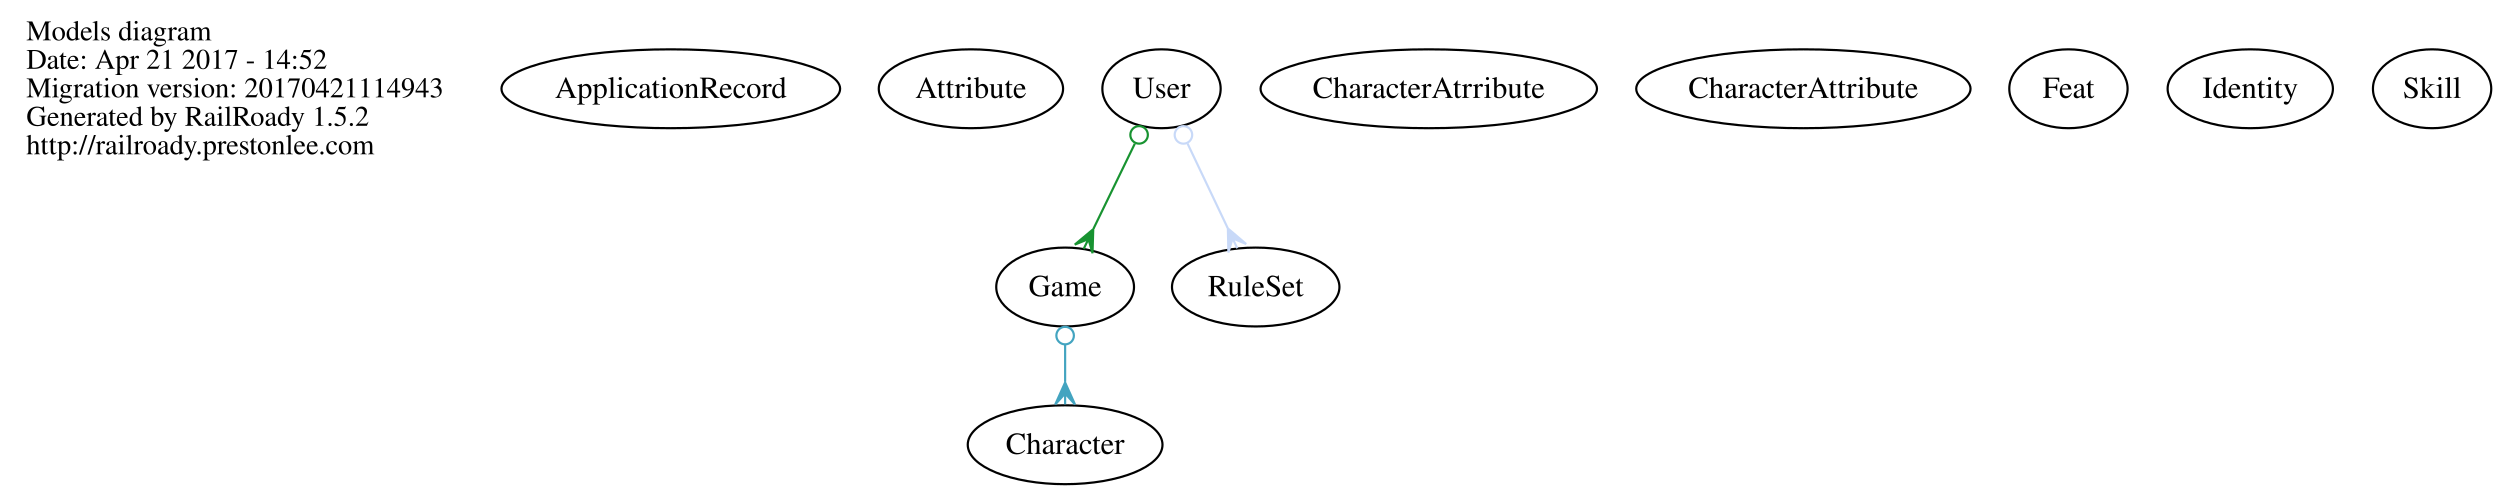
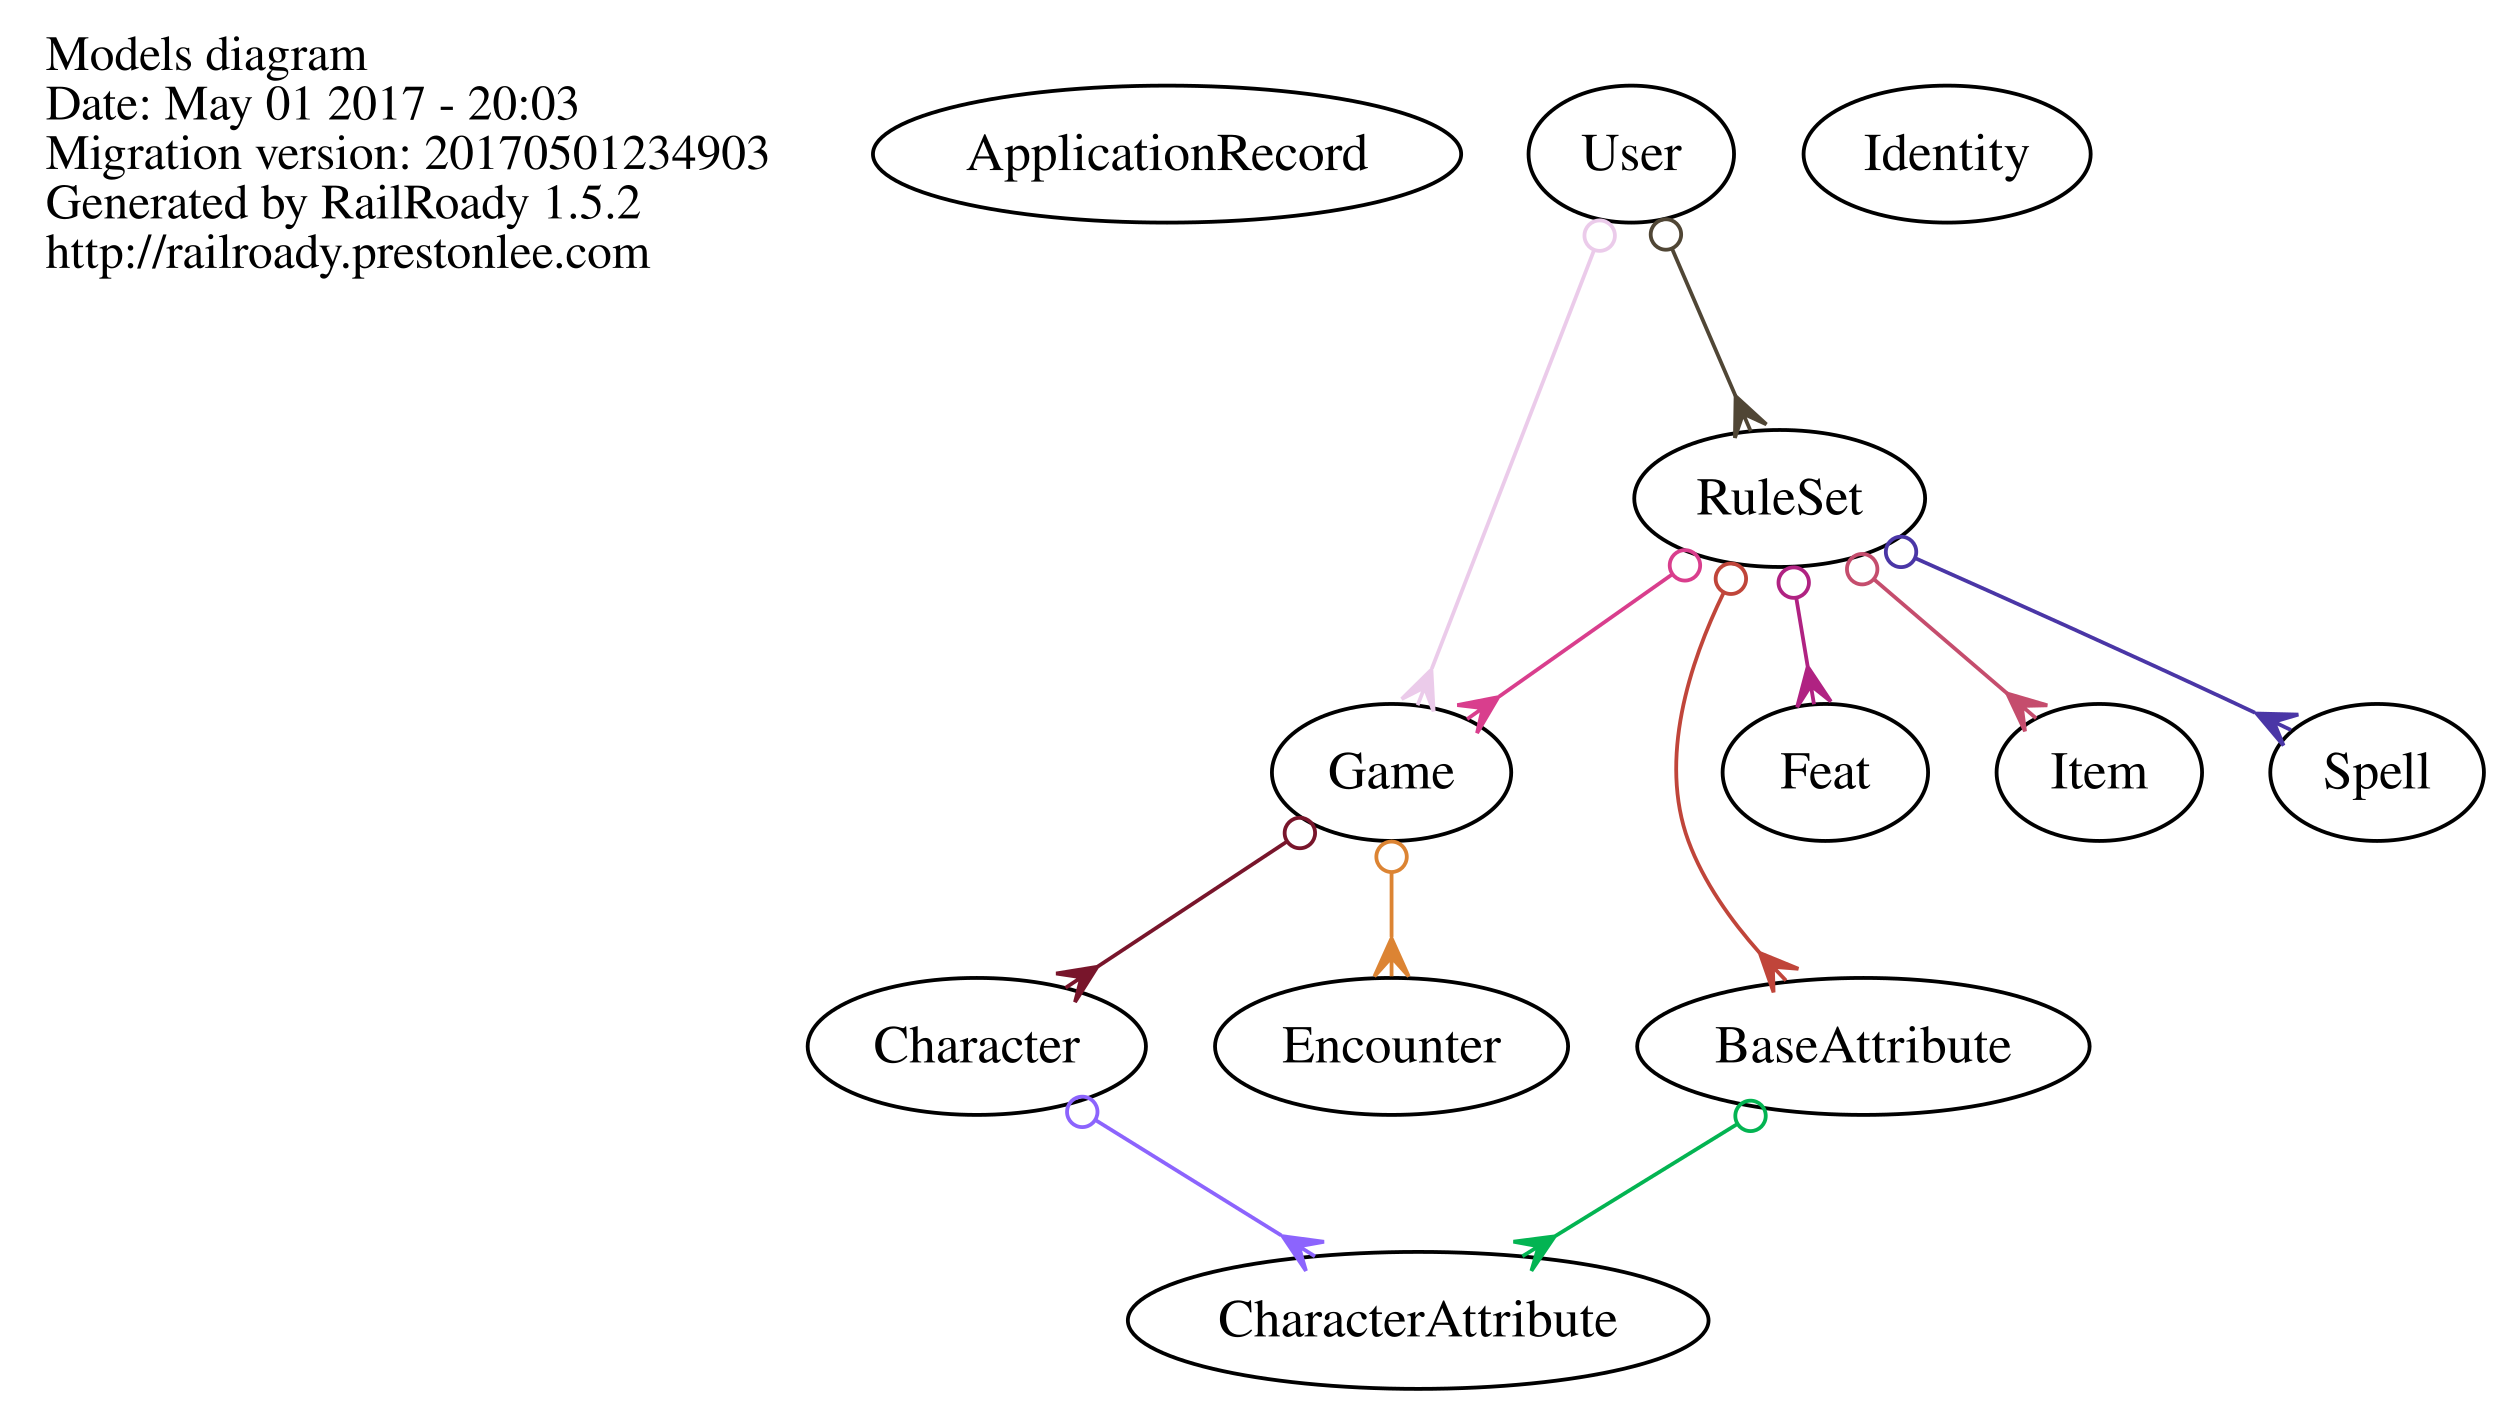
- <svg xmlns="http://www.w3.org/2000/svg" width="1141pt" height="225pt" viewBox="0.00 0.00 1141.21 225.00">
-   <g id="graph0" class="graph" transform="scale(1 1) rotate(0) translate(4 221)">
-     <polygon fill="transparent" stroke="transparent" points="-4,4 -4,-221 1137.212,-221 1137.212,4 -4,4" />
+ <svg xmlns="http://www.w3.org/2000/svg" width="657pt" height="369pt" viewBox="0.00 0.00 656.97 369.00">
+   <g id="graph0" class="graph" transform="scale(1 1) rotate(0) translate(4 365)">
+     <polygon fill="transparent" stroke="transparent" points="-4,4 -4,-365 652.974,-365 652.974,4 -4,4" />
    <g id="node1" class="node">
-       <text text-anchor="start" x="8" y="-202.6" font-family="Times,serif" font-size="13.00" fill="#000000">Models diagram</text>
-       <text text-anchor="start" x="8" y="-189.6" font-family="Times,serif" font-size="13.00" fill="#000000">Date: Apr 21 2017 - 14:52</text>
-       <text text-anchor="start" x="8" y="-176.6" font-family="Times,serif" font-size="13.00" fill="#000000">Migration version: 20170421114943</text>
-       <text text-anchor="start" x="8" y="-163.6" font-family="Times,serif" font-size="13.00" fill="#000000">Generated by RailRoady 1.5.2</text>
-       <text text-anchor="start" x="8" y="-150.6" font-family="Times,serif" font-size="13.00" fill="#000000">http://railroady.prestonlee.com</text>
+       <text text-anchor="start" x="8" y="-346.6" font-family="Times,serif" font-size="13.00" fill="#000000">Models diagram</text>
+       <text text-anchor="start" x="8" y="-333.6" font-family="Times,serif" font-size="13.00" fill="#000000">Date: May 01 2017 - 20:03</text>
+       <text text-anchor="start" x="8" y="-320.6" font-family="Times,serif" font-size="13.00" fill="#000000">Migration version: 20170501234903</text>
+       <text text-anchor="start" x="8" y="-307.6" font-family="Times,serif" font-size="13.00" fill="#000000">Generated by RailRoady 1.5.2</text>
+       <text text-anchor="start" x="8" y="-294.6" font-family="Times,serif" font-size="13.00" fill="#000000">http://railroady.prestonlee.com</text>
    </g>
    <g id="node2" class="node">
-       <ellipse fill="none" stroke="#000000" cx="302.212" cy="-180.5" rx="77.292" ry="18" />
-       <text text-anchor="middle" x="302.212" y="-176.3" font-family="Times,serif" font-size="14.00" fill="#000000">ApplicationRecord</text>
+       <ellipse fill="none" stroke="#000000" cx="302.688" cy="-324.5" rx="77.292" ry="18" />
+       <text text-anchor="middle" x="302.688" y="-320.3" font-family="Times,serif" font-size="14.00" fill="#000000">ApplicationRecord</text>
    </g>
    <g id="node3" class="node">
-       <ellipse fill="none" stroke="#000000" cx="439.212" cy="-180.5" rx="42.07" ry="18" />
-       <text text-anchor="middle" x="439.212" y="-176.3" font-family="Times,serif" font-size="14.00" fill="#000000">Attribute</text>
+       <ellipse fill="none" stroke="#000000" cx="485.688" cy="-90" rx="59.451" ry="18" />
+       <text text-anchor="middle" x="485.688" y="-85.8" font-family="Times,serif" font-size="14.00" fill="#000000">BaseAttribute</text>
+     </g>
+     <g id="node5" class="node">
+       <ellipse fill="none" stroke="#000000" cx="368.688" cy="-18" rx="76.305" ry="18" />
+       <text text-anchor="middle" x="368.688" y="-13.8" font-family="Times,serif" font-size="14.00" fill="#000000">CharacterAttribute</text>
+     </g>
+     <g id="edge1" class="edge">
+       <path fill="none" stroke="#03b452" d="M452.551,-69.608C437.633,-60.428 419.987,-49.569 404.739,-40.186" />
+       <ellipse fill="none" stroke="#03b452" cx="456.024" cy="-71.745" rx="4" ry="4" />
+       <polygon fill="#03b452" stroke="#03b452" points="404.594,-40.096 398.436,-31.023 400.336,-37.476 396.077,-34.855 396.077,-34.855 396.077,-34.855 400.336,-37.476 393.719,-38.688 404.594,-40.096 404.594,-40.096" />
    </g>
    <g id="node4" class="node">
-       <ellipse fill="none" stroke="#000000" cx="482.212" cy="-18" rx="44.449" ry="18" />
-       <text text-anchor="middle" x="482.212" y="-13.8" font-family="Times,serif" font-size="14.00" fill="#000000">Character</text>
+       <ellipse fill="none" stroke="#000000" cx="252.688" cy="-90" rx="44.449" ry="18" />
+       <text text-anchor="middle" x="252.688" y="-85.8" font-family="Times,serif" font-size="14.00" fill="#000000">Character</text>
    </g>
-     <g id="node5" class="node">
-       <ellipse fill="none" stroke="#000000" cx="648.212" cy="-180.5" rx="76.781" ry="18" />
-       <text text-anchor="middle" x="648.212" y="-176.3" font-family="Times,serif" font-size="14.00" fill="#000000">CharacterAtrribute</text>
+     <g id="edge2" class="edge">
+       <path fill="none" stroke="#8c64fd" d="M283.916,-70.617C298.958,-61.281 317.077,-50.034 332.697,-40.339" />
+       <ellipse fill="none" stroke="#8c64fd" cx="280.404" cy="-72.797" rx="4" ry="4" />
+       <polygon fill="#8c64fd" stroke="#8c64fd" points="333.065,-40.11 343.935,-38.66 337.314,-37.474 341.562,-34.837 341.562,-34.837 341.562,-34.837 337.314,-37.474 339.189,-31.013 333.065,-40.11 333.065,-40.11" />
    </g>
    <g id="node6" class="node">
-       <ellipse fill="none" stroke="#000000" cx="819.212" cy="-180.5" rx="76.305" ry="18" />
-       <text text-anchor="middle" x="819.212" y="-176.3" font-family="Times,serif" font-size="14.00" fill="#000000">CharacterAttribute</text>
+       <ellipse fill="none" stroke="#000000" cx="361.688" cy="-90" rx="46.396" ry="18" />
+       <text text-anchor="middle" x="361.688" y="-85.8" font-family="Times,serif" font-size="14.00" fill="#000000">Encounter</text>
    </g>
    <g id="node7" class="node">
-       <ellipse fill="none" stroke="#000000" cx="940.212" cy="-180.5" rx="27" ry="18" />
-       <text text-anchor="middle" x="940.212" y="-176.3" font-family="Times,serif" font-size="14.00" fill="#000000">Feat</text>
+       <ellipse fill="none" stroke="#000000" cx="475.688" cy="-162" rx="27" ry="18" />
+       <text text-anchor="middle" x="475.688" y="-157.8" font-family="Times,serif" font-size="14.00" fill="#000000">Feat</text>
    </g>
    <g id="node8" class="node">
-       <ellipse fill="none" stroke="#000000" cx="482.212" cy="-90" rx="31.446" ry="18" />
-       <text text-anchor="middle" x="482.212" y="-85.8" font-family="Times,serif" font-size="14.00" fill="#000000">Game</text>
+       <ellipse fill="none" stroke="#000000" cx="361.688" cy="-162" rx="31.446" ry="18" />
+       <text text-anchor="middle" x="361.688" y="-157.8" font-family="Times,serif" font-size="14.00" fill="#000000">Game</text>
    </g>
-     <g id="edge1" class="edge">
-       <path fill="none" stroke="#43a4c0" d="M482.212,-63.814C482.212,-58.278 482.212,-52.405 482.212,-46.779" />
-       <ellipse fill="none" stroke="#43a4c0" cx="482.212" cy="-67.831" rx="4" ry="4" />
-       <polygon fill="#43a4c0" stroke="#43a4c0" points="482.212,-46.413 486.712,-36.413 482.212,-41.413 482.212,-36.413 482.212,-36.413 482.212,-36.413 482.212,-41.413 477.712,-36.413 482.212,-46.413 482.212,-46.413" />
+     <g id="edge4" class="edge">
+       <path fill="none" stroke="#78152b" d="M334.087,-143.769C318.955,-133.773 300.129,-121.337 284.395,-110.944" />
+       <ellipse fill="none" stroke="#78152b" cx="337.591" cy="-146.083" rx="4" ry="4" />
+       <polygon fill="#78152b" stroke="#78152b" points="284.358,-110.92 278.495,-101.654 280.187,-108.164 276.014,-105.409 276.014,-105.409 276.014,-105.409 280.187,-108.164 273.534,-109.163 284.358,-110.92 284.358,-110.92" />
+     </g>
+     <g id="edge3" class="edge">
+       <path fill="none" stroke="#dc8433" d="M361.688,-135.814C361.688,-130.278 361.688,-124.405 361.688,-118.778" />
+       <ellipse fill="none" stroke="#dc8433" cx="361.688" cy="-139.831" rx="4" ry="4" />
+       <polygon fill="#dc8433" stroke="#dc8433" points="361.688,-118.413 366.188,-108.413 361.688,-113.413 361.688,-108.413 361.688,-108.413 361.688,-108.413 361.688,-113.413 357.188,-108.413 361.688,-118.413 361.688,-118.413" />
    </g>
    <g id="node9" class="node">
-       <ellipse fill="none" stroke="#000000" cx="1023.212" cy="-180.5" rx="37.727" ry="18" />
-       <text text-anchor="middle" x="1023.212" y="-176.3" font-family="Times,serif" font-size="14.00" fill="#000000">Identity</text>
+       <ellipse fill="none" stroke="#000000" cx="507.688" cy="-324.5" rx="37.727" ry="18" />
+       <text text-anchor="middle" x="507.688" y="-320.3" font-family="Times,serif" font-size="14.00" fill="#000000">Identity</text>
    </g>
    <g id="node10" class="node">
-       <ellipse fill="none" stroke="#000000" cx="569.212" cy="-90" rx="38.22" ry="18" />
-       <text text-anchor="middle" x="569.212" y="-85.8" font-family="Times,serif" font-size="14.00" fill="#000000">RuleSet</text>
+       <ellipse fill="none" stroke="#000000" cx="547.688" cy="-162" rx="27" ry="18" />
+       <text text-anchor="middle" x="547.688" y="-157.8" font-family="Times,serif" font-size="14.00" fill="#000000">Item</text>
    </g>
    <g id="node11" class="node">
-       <ellipse fill="none" stroke="#000000" cx="1106.212" cy="-180.5" rx="27" ry="18" />
-       <text text-anchor="middle" x="1106.212" y="-176.3" font-family="Times,serif" font-size="14.00" fill="#000000">Skill</text>
+       <ellipse fill="none" stroke="#000000" cx="463.688" cy="-234" rx="38.22" ry="18" />
+       <text text-anchor="middle" x="463.688" y="-229.8" font-family="Times,serif" font-size="14.00" fill="#000000">RuleSet</text>
+     </g>
+     <g id="edge6" class="edge">
+       <path fill="none" stroke="#c0453a" d="M448.882,-209.076C439.977,-190.794 431.768,-165.511 439.688,-144 443.662,-133.205 450.86,-123.099 458.401,-114.615" />
+       <ellipse fill="none" stroke="#c0453a" cx="450.858" cy="-212.899" rx="4" ry="4" />
+       <polygon fill="#c0453a" stroke="#c0453a" points="458.453,-114.56 468.602,-110.406 461.896,-110.934 465.339,-107.308 465.339,-107.308 465.339,-107.308 461.896,-110.934 462.075,-104.209 458.453,-114.56 458.453,-114.56" />
+     </g>
+     <g id="edge7" class="edge">
+       <path fill="none" stroke="#b02282" d="M468.073,-207.686C469.035,-201.914 470.057,-195.784 471.029,-189.951" />
+       <ellipse fill="none" stroke="#b02282" cx="467.373" cy="-211.886" rx="4" ry="4" />
+       <polygon fill="#b02282" stroke="#b02282" points="471.058,-189.777 477.141,-180.653 471.88,-184.845 472.702,-179.913 472.702,-179.913 472.702,-179.913 471.88,-184.845 468.263,-179.174 471.058,-189.777 471.058,-189.777" />
+     </g>
+     <g id="edge5" class="edge">
+       <path fill="none" stroke="#d93e8d" d="M435.488,-214.094C421.304,-204.082 404.157,-191.978 389.962,-181.958" />
+       <ellipse fill="none" stroke="#d93e8d" cx="438.788" cy="-216.424" rx="4" ry="4" />
+       <polygon fill="#d93e8d" stroke="#d93e8d" points="389.728,-181.793 384.154,-172.35 385.644,-178.91 381.559,-176.026 381.559,-176.026 381.559,-176.026 385.644,-178.91 378.964,-179.703 389.728,-181.793 389.728,-181.793" />
+     </g>
+     <g id="edge9" class="edge">
+       <path fill="none" stroke="#c54d6d" d="M488.411,-212.809C499.477,-203.323 512.482,-192.177 523.486,-182.744" />
+       <ellipse fill="none" stroke="#c54d6d" cx="485.367" cy="-215.418" rx="4" ry="4" />
+       <polygon fill="#c54d6d" stroke="#c54d6d" points="523.496,-182.736 534.018,-179.644 527.293,-179.482 531.089,-176.228 531.089,-176.228 531.089,-176.228 527.293,-179.482 528.16,-172.811 523.496,-182.736 523.496,-182.736" />
    </g>
    <g id="node12" class="node">
-       <ellipse fill="none" stroke="#000000" cx="526.212" cy="-180.5" rx="27" ry="18" />
-       <text text-anchor="middle" x="526.212" y="-176.3" font-family="Times,serif" font-size="14.00" fill="#000000">User</text>
+       <ellipse fill="none" stroke="#000000" cx="620.688" cy="-162" rx="28.074" ry="18" />
+       <text text-anchor="middle" x="620.688" y="-157.8" font-family="Times,serif" font-size="14.00" fill="#000000">Spell</text>
    </g>
-     <g id="edge2" class="edge">
-       <path fill="none" stroke="#189331" d="M514.038,-155.462C508.176,-143.404 501.142,-128.936 495.179,-116.671" />
-       <ellipse fill="none" stroke="#189331" cx="515.979" cy="-159.453" rx="4" ry="4" />
-       <polygon fill="#189331" stroke="#189331" points="495.042,-116.389 494.716,-105.428 492.856,-111.892 490.669,-107.396 490.669,-107.396 490.669,-107.396 492.856,-111.892 486.622,-109.363 495.042,-116.389 495.042,-116.389" />
+     <g id="edge8" class="edge">
+       <path fill="none" stroke="#4a36a6" d="M499.387,-218.27C523.32,-207.643 555.496,-193.197 583.688,-180 585.289,-179.25 586.926,-178.478 588.578,-177.693" />
+       <ellipse fill="none" stroke="#4a36a6" cx="495.579" cy="-219.959" rx="4" ry="4" />
+       <polygon fill="#4a36a6" stroke="#4a36a6" points="589.026,-177.478 599.989,-177.207 593.534,-175.314 598.041,-173.15 598.041,-173.15 598.041,-173.15 593.534,-175.314 596.093,-169.093 589.026,-177.478 589.026,-177.478" />
    </g>
-     <g id="edge3" class="edge">
-       <path fill="none" stroke="#c8d9f8" d="M538.084,-155.513C543.773,-143.539 550.596,-129.179 556.402,-116.96" />
-       <ellipse fill="none" stroke="#c8d9f8" cx="536.219" cy="-159.438" rx="4" ry="4" />
-       <polygon fill="#c8d9f8" stroke="#c8d9f8" points="556.508,-116.737 564.864,-109.636 558.654,-112.221 560.8,-107.704 560.8,-107.704 560.8,-107.704 558.654,-112.221 556.735,-105.773 556.508,-116.737 556.508,-116.737" />
+     <g id="node13" class="node">
+       <ellipse fill="none" stroke="#000000" cx="424.688" cy="-324.5" rx="27" ry="18" />
+       <text text-anchor="middle" x="424.688" y="-320.3" font-family="Times,serif" font-size="14.00" fill="#000000">User</text>
+     </g>
+     <g id="edge10" class="edge">
+       <path fill="none" stroke="#ebcbea" d="M414.924,-299.316C403.366,-269.504 384.188,-220.037 372.28,-189.32" />
+       <ellipse fill="none" stroke="#ebcbea" cx="416.38" cy="-303.071" rx="4" ry="4" />
+       <polygon fill="#ebcbea" stroke="#ebcbea" points="372.156,-189.002 372.737,-178.051 370.349,-184.34 368.541,-179.678 368.541,-179.678 368.541,-179.678 370.349,-184.34 364.346,-181.304 372.156,-189.002 372.156,-189.002" />
+     </g>
+     <g id="edge11" class="edge">
+       <path fill="none" stroke="#504635" d="M435.455,-299.513C440.616,-287.539 446.804,-273.18 452.07,-260.959" />
+       <ellipse fill="none" stroke="#504635" cx="433.79" cy="-303.377" rx="4" ry="4" />
+       <polygon fill="#504635" stroke="#504635" points="452.101,-260.888 460.191,-253.486 454.079,-256.296 456.058,-251.704 456.058,-251.704 456.058,-251.704 454.079,-256.296 451.926,-249.924 452.101,-260.888 452.101,-260.888" />
    </g>
  </g>
</svg>
